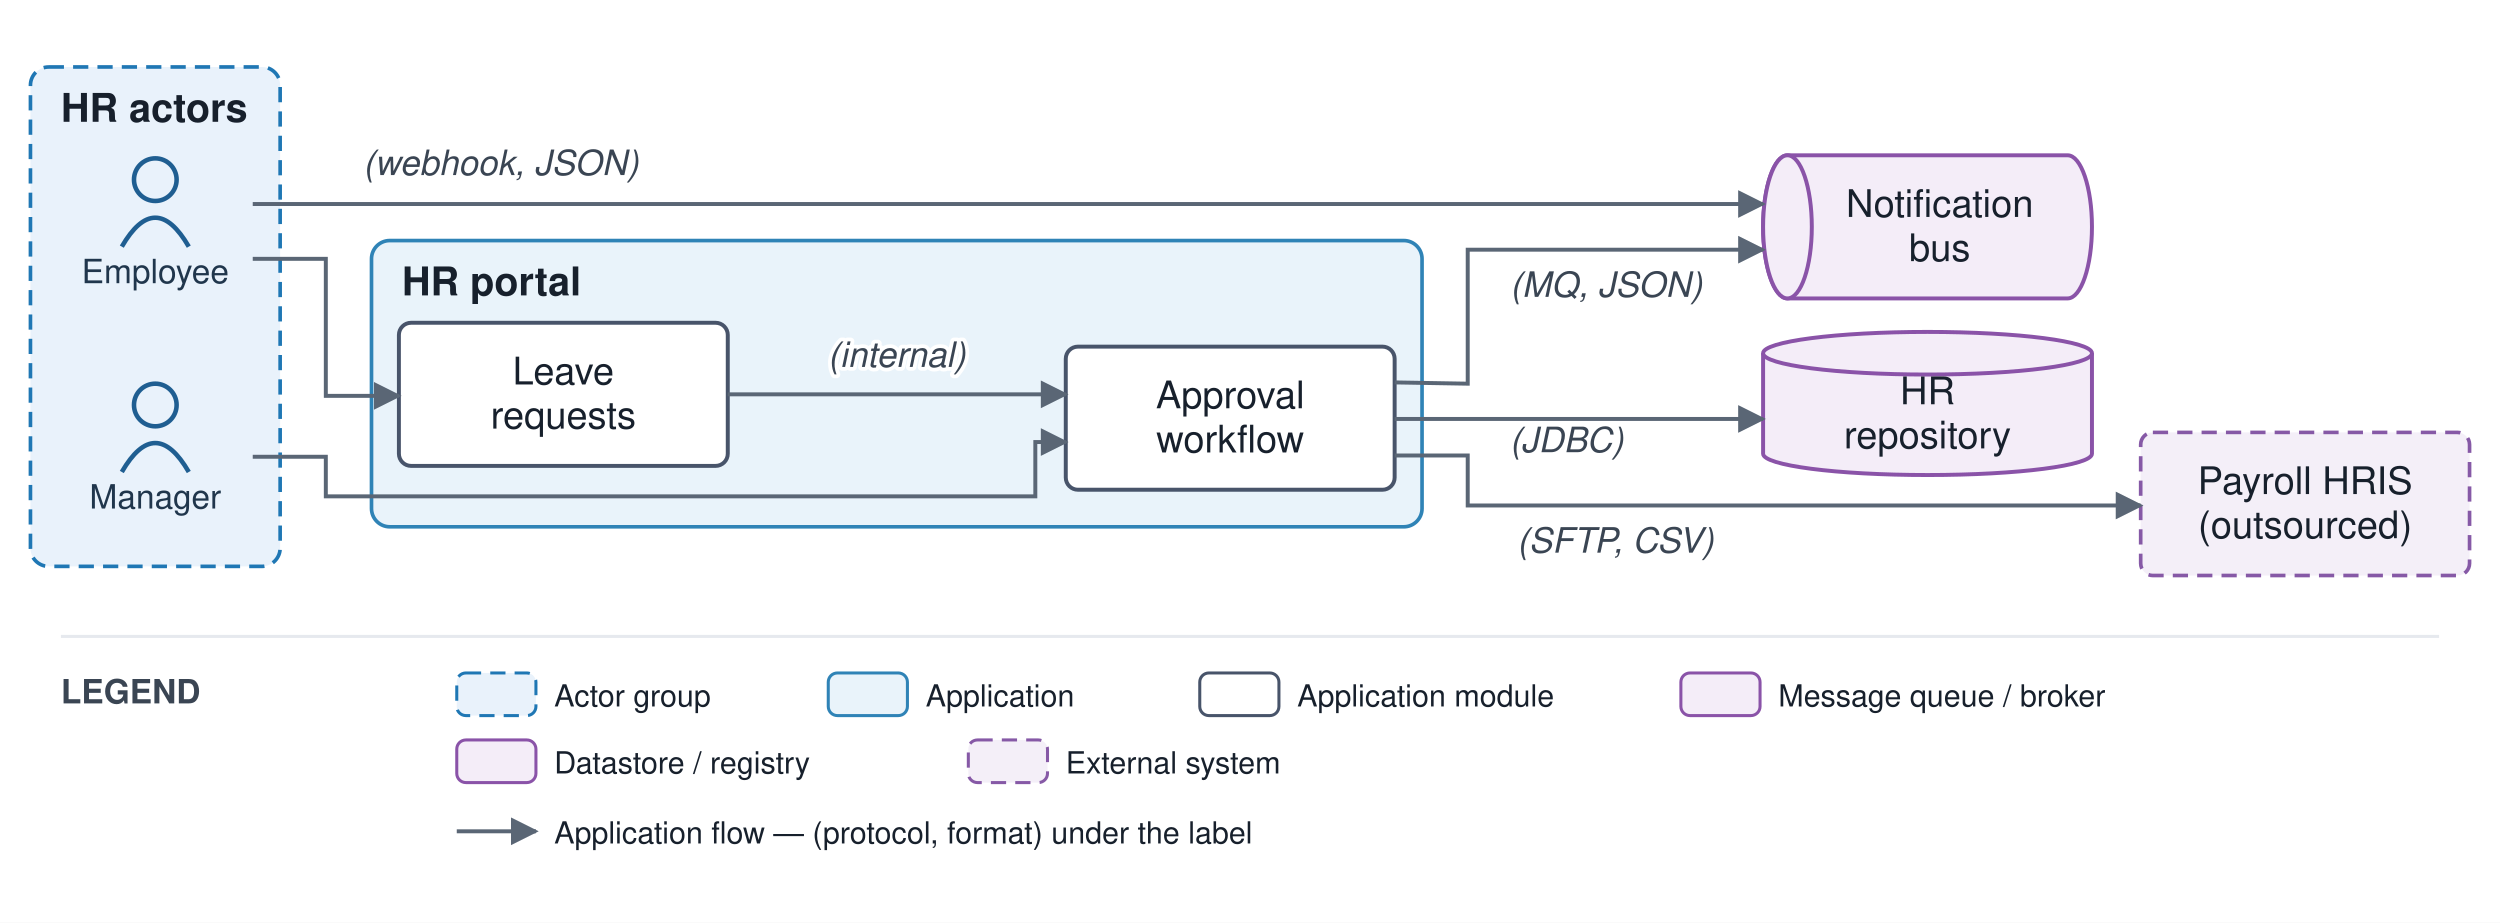
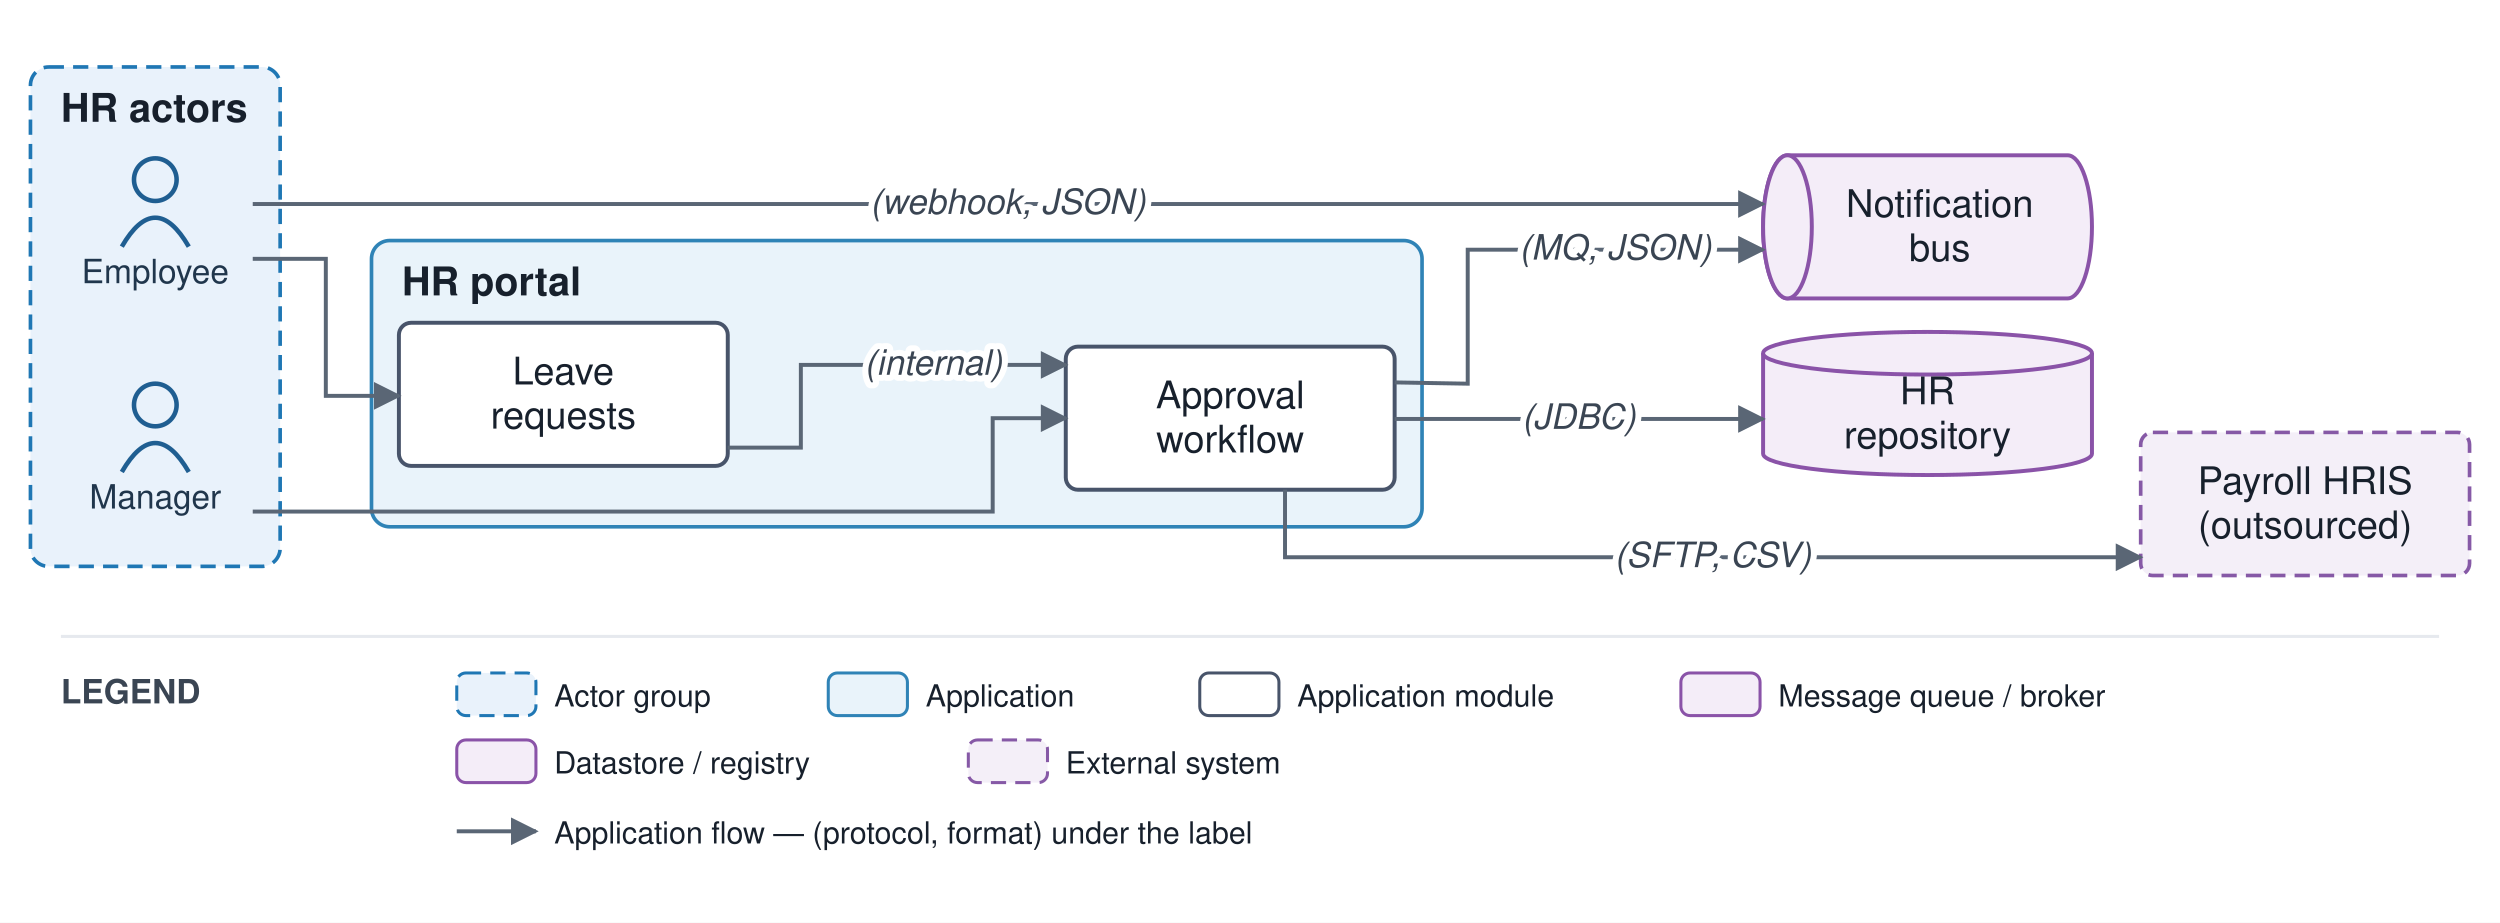
<svg xmlns="http://www.w3.org/2000/svg" viewBox="0 0 821 303" font-family="Helvetica,Arial,sans-serif">
  <defs>
    <marker id="arr" viewBox="0 0 10 10" refX="9" refY="5" markerWidth="7" markerHeight="7" orient="auto-start-reverse">
      <path d="M0,0 L10,5 L0,10 z" fill="#5a6675" />
    </marker>
  </defs>
  <rect width="821" height="303" fill="#ffffff" />
  <rect x="10" y="22" width="82" height="164" rx="6" fill="#e9f2fb" stroke="#1f77b4" stroke-width="1.2" stroke-dasharray="5 3" />
  <text x="20" y="40" font-size="13" font-weight="bold" fill="#17202c">HR actors</text>
  <rect x="122" y="79" width="345" height="94" rx="6" fill="#e9f3fa" stroke="#2f83b6" stroke-width="1.2" />
  <text x="132" y="97" font-size="13" font-weight="bold" fill="#17202c">HR portal</text>
  <circle cx="51" cy="59" r="7" fill="none" stroke="#1f5e91" stroke-width="1.5" />
  <path d="M 40 81 q 11 -19 22 0" fill="none" stroke="#1f5e91" stroke-width="1.5" />
  <text x="51" y="93" font-size="11" text-anchor="middle" fill="#20364c">Employee</text>
  <circle cx="51" cy="133" r="7" fill="none" stroke="#1f5e91" stroke-width="1.5" />
  <path d="M 40 155 q 11 -19 22 0" fill="none" stroke="#1f5e91" stroke-width="1.5" />
  <text x="51" y="167" font-size="11" text-anchor="middle" fill="#20364c">Manager</text>
  <rect x="131" y="106" width="108" height="47" rx="4" fill="#ffffff" stroke="#48546a" stroke-width="1.3" />
  <text x="185" y="126.25" font-size="12.5" text-anchor="middle" fill="#17202c">Leave</text>
  <text x="185" y="140.75" font-size="12.5" text-anchor="middle" fill="#17202c">requests</text>
  <rect x="350" y="113.833" width="108" height="47" rx="4" fill="#ffffff" stroke="#48546a" stroke-width="1.3" />
  <text x="404" y="134.083" font-size="12.5" text-anchor="middle" fill="#17202c">Approval</text>
  <text x="404" y="148.583" font-size="12.5" text-anchor="middle" fill="#17202c">workflow</text>
  <path d="M 587 51 h 92 a 8 23.5 0 0 1 0 47 h -92 a 8 23.5 0 0 1 0 -47" fill="#f4edf8" stroke="#8a53a8" stroke-width="1.3" />
  <ellipse cx="587" cy="74.5" rx="8" ry="23.5" fill="#f4edf8" stroke="#8a53a8" stroke-width="1.3" />
  <text x="637" y="71.25" font-size="12.5" text-anchor="middle" fill="#17202c">Notification</text>
  <text x="637" y="85.75" font-size="12.5" text-anchor="middle" fill="#17202c">bus</text>
  <path d="M 579 116 v 33 a 54 7 0 0 0 108 0 v -33" fill="#f4edf8" stroke="#8a53a8" stroke-width="1.3" />
  <ellipse cx="633" cy="116" rx="54" ry="7" fill="#f4edf8" stroke="#8a53a8" stroke-width="1.3" />
  <text x="633" y="132.75" font-size="12.5" text-anchor="middle" fill="#17202c">HR</text>
  <text x="633" y="147.25" font-size="12.5" text-anchor="middle" fill="#17202c">repository</text>
  <rect x="703" y="142" width="108" height="47" rx="4" fill="#f4eff8" stroke="#8659a6" stroke-width="1.2" stroke-dasharray="5 3" />
  <text x="757" y="162.25" font-size="12.5" text-anchor="middle" fill="#17202c">Payroll HRIS</text>
  <text x="757" y="176.75" font-size="12.5" text-anchor="middle" fill="#17202c">(outsourced)</text>
  <path d="M 83 85 L 107 85 L 107 130 L 131 130" fill="none" stroke="#5a6675" stroke-width="1.3" marker-end="url(#arr)" />
-   <path d="M 239 129.5 L 350 129.5" fill="none" stroke="#5a6675" stroke-width="1.3" marker-end="url(#arr)" />
-   <text x="294.5" y="120.5" font-size="11.5" text-anchor="middle" fill="#3a4553" font-style="italic" stroke="#ffffff" stroke-width="2.5" paint-order="stroke" stroke-linejoin="round">(internal)</text>
-   <path d="M 83 150 L 107 150 L 107 163 L 340 163 L 340 145.167 L 350 145.167" fill="none" stroke="#5a6675" stroke-width="1.3" marker-end="url(#arr)" />
+   <path d="M 239 147 L 263 147 L 263 119.833 L 350 119.833" fill="none" stroke="#5a6675" stroke-width="1.3" marker-end="url(#arr)" />
+   <path d="M 83 168 L 326 168 L 326 137.333 L 350 137.333" fill="none" stroke="#5a6675" stroke-width="1.3" marker-end="url(#arr)" />
  <path d="M 458 137.583 L 579 137.583" fill="none" stroke="#5a6675" stroke-width="1.3" marker-end="url(#arr)" />
-   <text x="514.5" y="148.5" font-size="11.5" text-anchor="middle" fill="#3a4553" font-style="italic" stroke="#ffffff" stroke-width="2.5" paint-order="stroke" stroke-linejoin="round">(JDBC)</text>
  <path d="M 458 125.583 L 482 126 L 482 82 L 579 82" fill="none" stroke="#5a6675" stroke-width="1.3" marker-end="url(#arr)" />
-   <text x="527.5" y="97.5" font-size="11.5" text-anchor="middle" fill="#3a4553" font-style="italic" stroke="#ffffff" stroke-width="2.5" paint-order="stroke" stroke-linejoin="round">(MQ, JSON)</text>
  <path d="M 83 67 L 579 67" fill="none" stroke="#5a6675" stroke-width="1.3" marker-end="url(#arr)" />
-   <text x="164.5" y="57.5" font-size="11.5" text-anchor="middle" fill="#3a4553" font-style="italic" stroke="#ffffff" stroke-width="2.5" paint-order="stroke" stroke-linejoin="round">(webhook, JSON)</text>
-   <path d="M 458 149.583 L 482 149.583 L 482 166 L 703 166" fill="none" stroke="#5a6675" stroke-width="1.3" marker-end="url(#arr)" />
-   <text x="530.5" y="181.5" font-size="11.5" text-anchor="middle" fill="#3a4553" font-style="italic" stroke="#ffffff" stroke-width="2.5" paint-order="stroke" stroke-linejoin="round">(SFTP, CSV)</text>
+   <path d="M 422 160.833 L 422 183 L 703 183" fill="none" stroke="#5a6675" stroke-width="1.3" marker-end="url(#arr)" />
+   <text x="306.5" y="123.083" font-size="11.5" text-anchor="middle" fill="#3a4553" font-style="italic" stroke="#ffffff" stroke-width="4" paint-order="stroke" stroke-linejoin="round">(internal)</text>
+   <text x="518.5" y="140.833" font-size="11.5" text-anchor="middle" fill="#3a4553" font-style="italic" stroke="#ffffff" stroke-width="4" paint-order="stroke" stroke-linejoin="round">(JDBC)</text>
+   <text x="530.5" y="85.25" font-size="11.5" text-anchor="middle" fill="#3a4553" font-style="italic" stroke="#ffffff" stroke-width="4" paint-order="stroke" stroke-linejoin="round">(MQ, JSON)</text>
+   <text x="331" y="70.25" font-size="11.5" text-anchor="middle" fill="#3a4553" font-style="italic" stroke="#ffffff" stroke-width="4" paint-order="stroke" stroke-linejoin="round">(webhook, JSON)</text>
+   <text x="562.5" y="186.25" font-size="11.5" text-anchor="middle" fill="#3a4553" font-style="italic" stroke="#ffffff" stroke-width="4" paint-order="stroke" stroke-linejoin="round">(SFTP, CSV)</text>
  <line x1="20" y1="209" x2="801" y2="209" stroke="#e6e9ee" stroke-width="1" />
  <text x="20" y="231" font-size="11" font-weight="bold" fill="#3a4553">LEGEND</text>
  <rect x="150" y="221" width="26" height="14" rx="3" fill="#e9f2fb" stroke="#1f77b4" stroke-dasharray="5 3" />
  <text x="182" y="232" font-size="10" fill="#17202c">Actor group</text>
  <rect x="272" y="221" width="26" height="14" rx="3" fill="#e9f3fa" stroke="#2f83b6" />
  <text x="304" y="232" font-size="10" fill="#17202c">Application</text>
  <rect x="394" y="221" width="26" height="14" rx="3" fill="#ffffff" stroke="#48546a" />
  <text x="426" y="232" font-size="10" fill="#17202c">Application module</text>
  <rect x="552" y="221" width="26" height="14" rx="3" fill="#f4edf8" stroke="#8a53a8" />
  <text x="584" y="232" font-size="10" fill="#17202c">Message queue / broker</text>
  <rect x="150" y="243" width="26" height="14" rx="3" fill="#f4edf8" stroke="#8a53a8" />
  <text x="182" y="254" font-size="10" fill="#17202c">Datastore / registry</text>
  <rect x="318" y="243" width="26" height="14" rx="3" fill="#f4eff8" stroke="#8659a6" stroke-dasharray="5 3" />
  <text x="350" y="254" font-size="10" fill="#17202c">External system</text>
  <line x1="150" y1="273" x2="176" y2="273" stroke="#5a6675" stroke-width="1.3" marker-end="url(#arr)" />
  <text x="182" y="277" font-size="10" fill="#17202c">Application flow — (protocol, format) under the label</text>
</svg>
